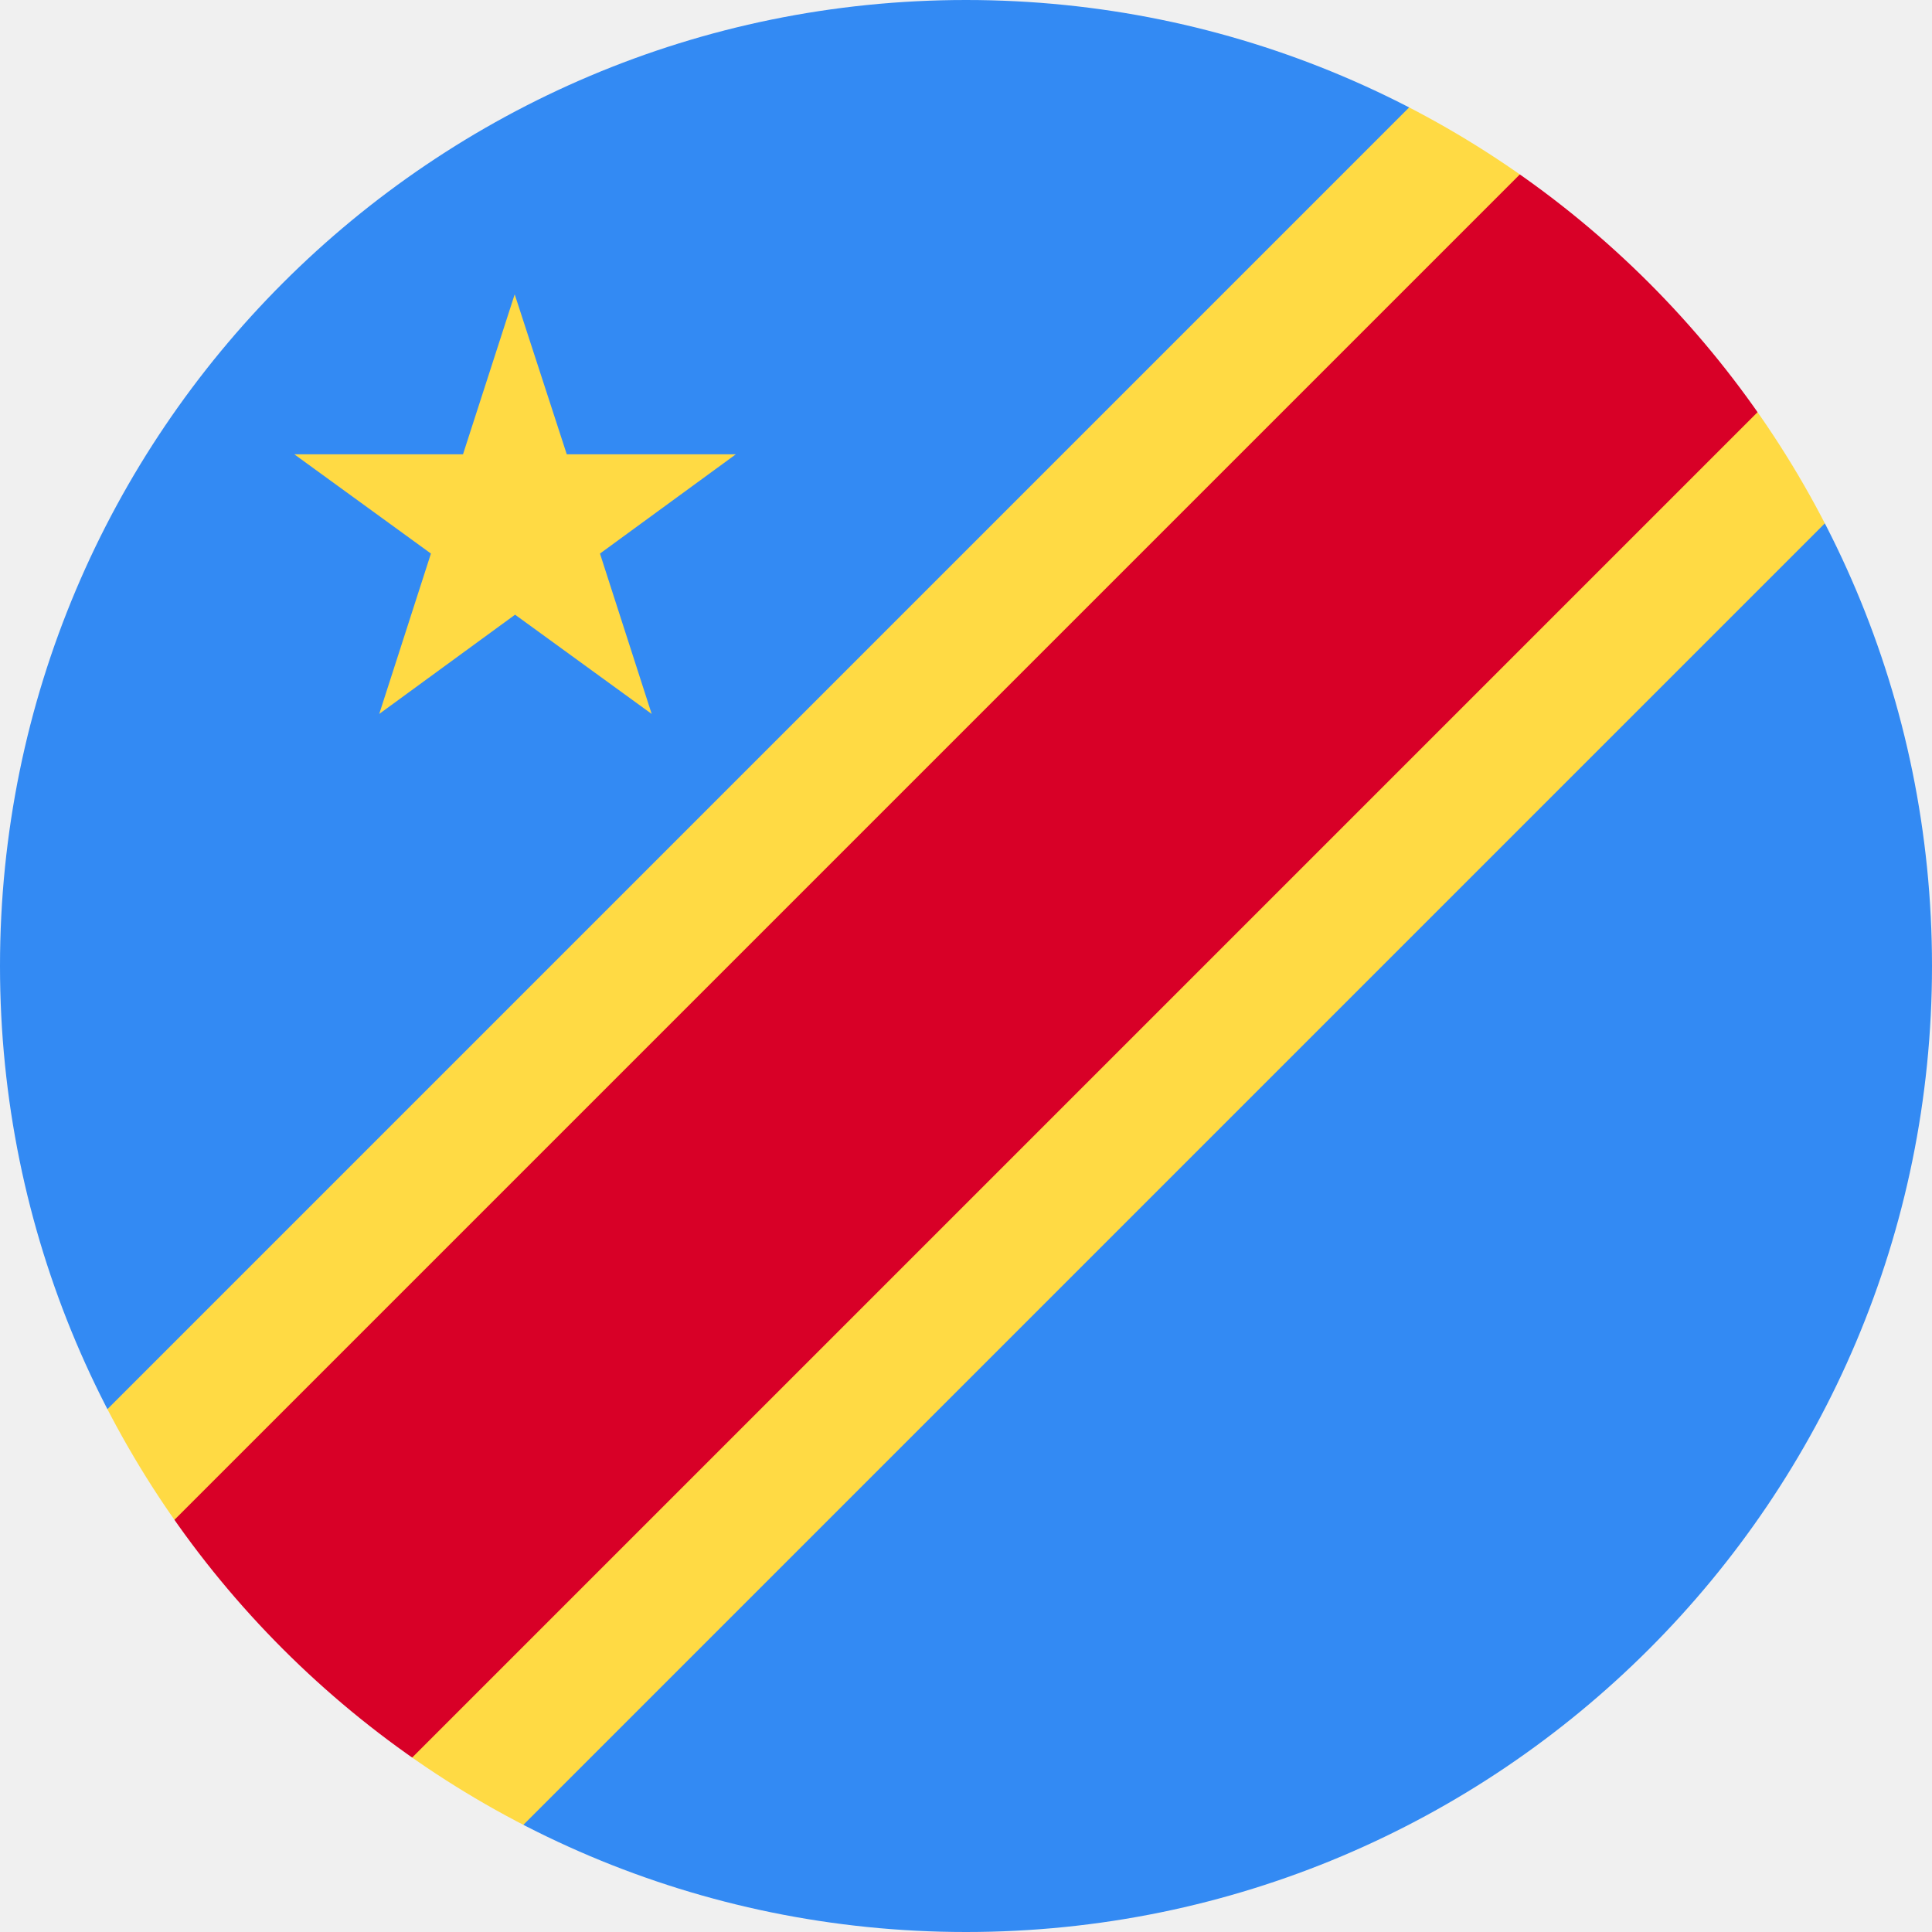
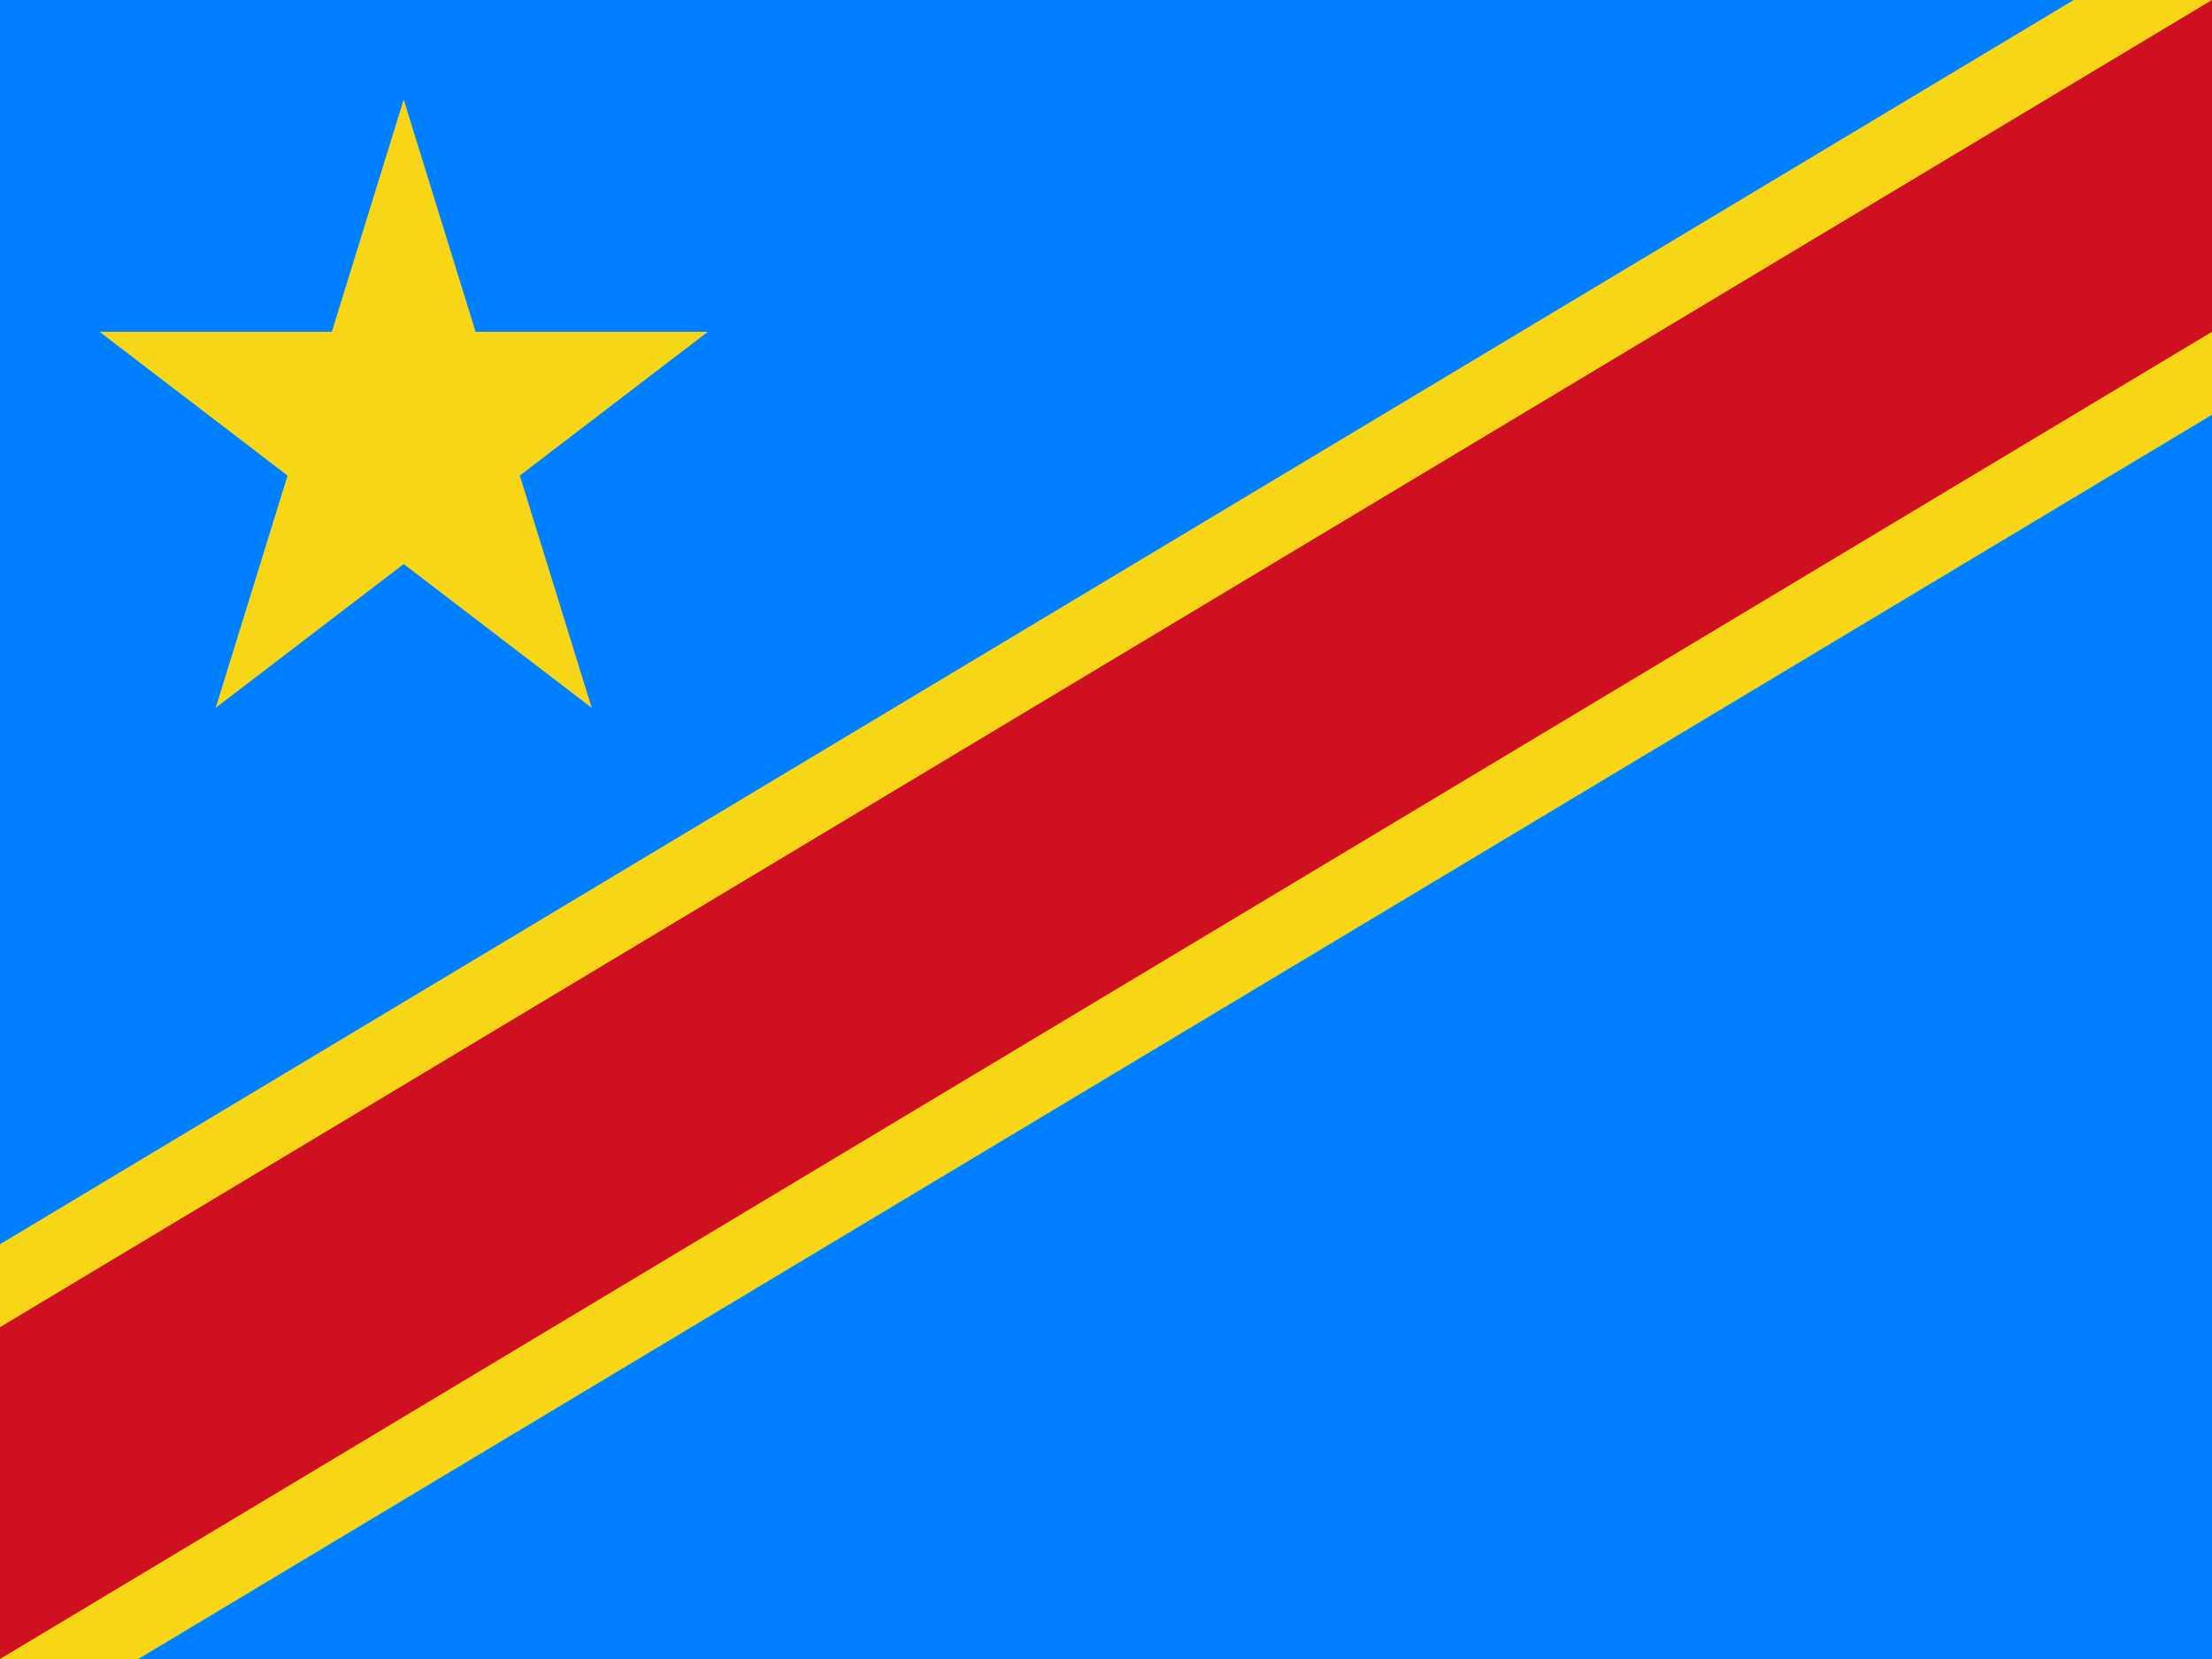
- <svg xmlns="http://www.w3.org/2000/svg" width="512" height="512" viewBox="0 0 512 512">
-   <mask id="a">
-     <circle cx="256" cy="256" r="256" fill="#fff" />
-   </mask>
-   <g mask="url(#a)">
-     <path fill="#338af3" d="M0 0h401.9L512 110.3V512H110.3L0 401.9z" />
-     <path fill="#ffda44" d="M401.9 0 0 401.9V449l63 63h47.3L512 110.3V63L449 0z" />
-     <path fill="#d80027" d="M449 0 0 449v63h63L512 63V0h-63z" />
-     <path fill="#ffda44" d="m136.4 78 13.8 42.4H195l-36 26.3 13.7 42.5-36.2-26.3-36 26.3 13.7-42.5L78 120.4h44.7z" />
-   </g>
+ <svg xmlns="http://www.w3.org/2000/svg" id="flag-icons-cd" viewBox="0 0 640 480">
+   <path fill="#007fff" d="M0 0h640v480H0z" />
+   <path fill="#f7d618" d="M28.8 96H96l20.8-67.2L137.6 96h67.2l-54.4 41.6 20.8 67.2-54.4-41.6-54.4 41.6 20.8-67.2zM600 0 0 360v120h40l600-360V0z" />
+   <path fill="#ce1021" d="M640 0 0 384v96L640 96z" />
</svg>
